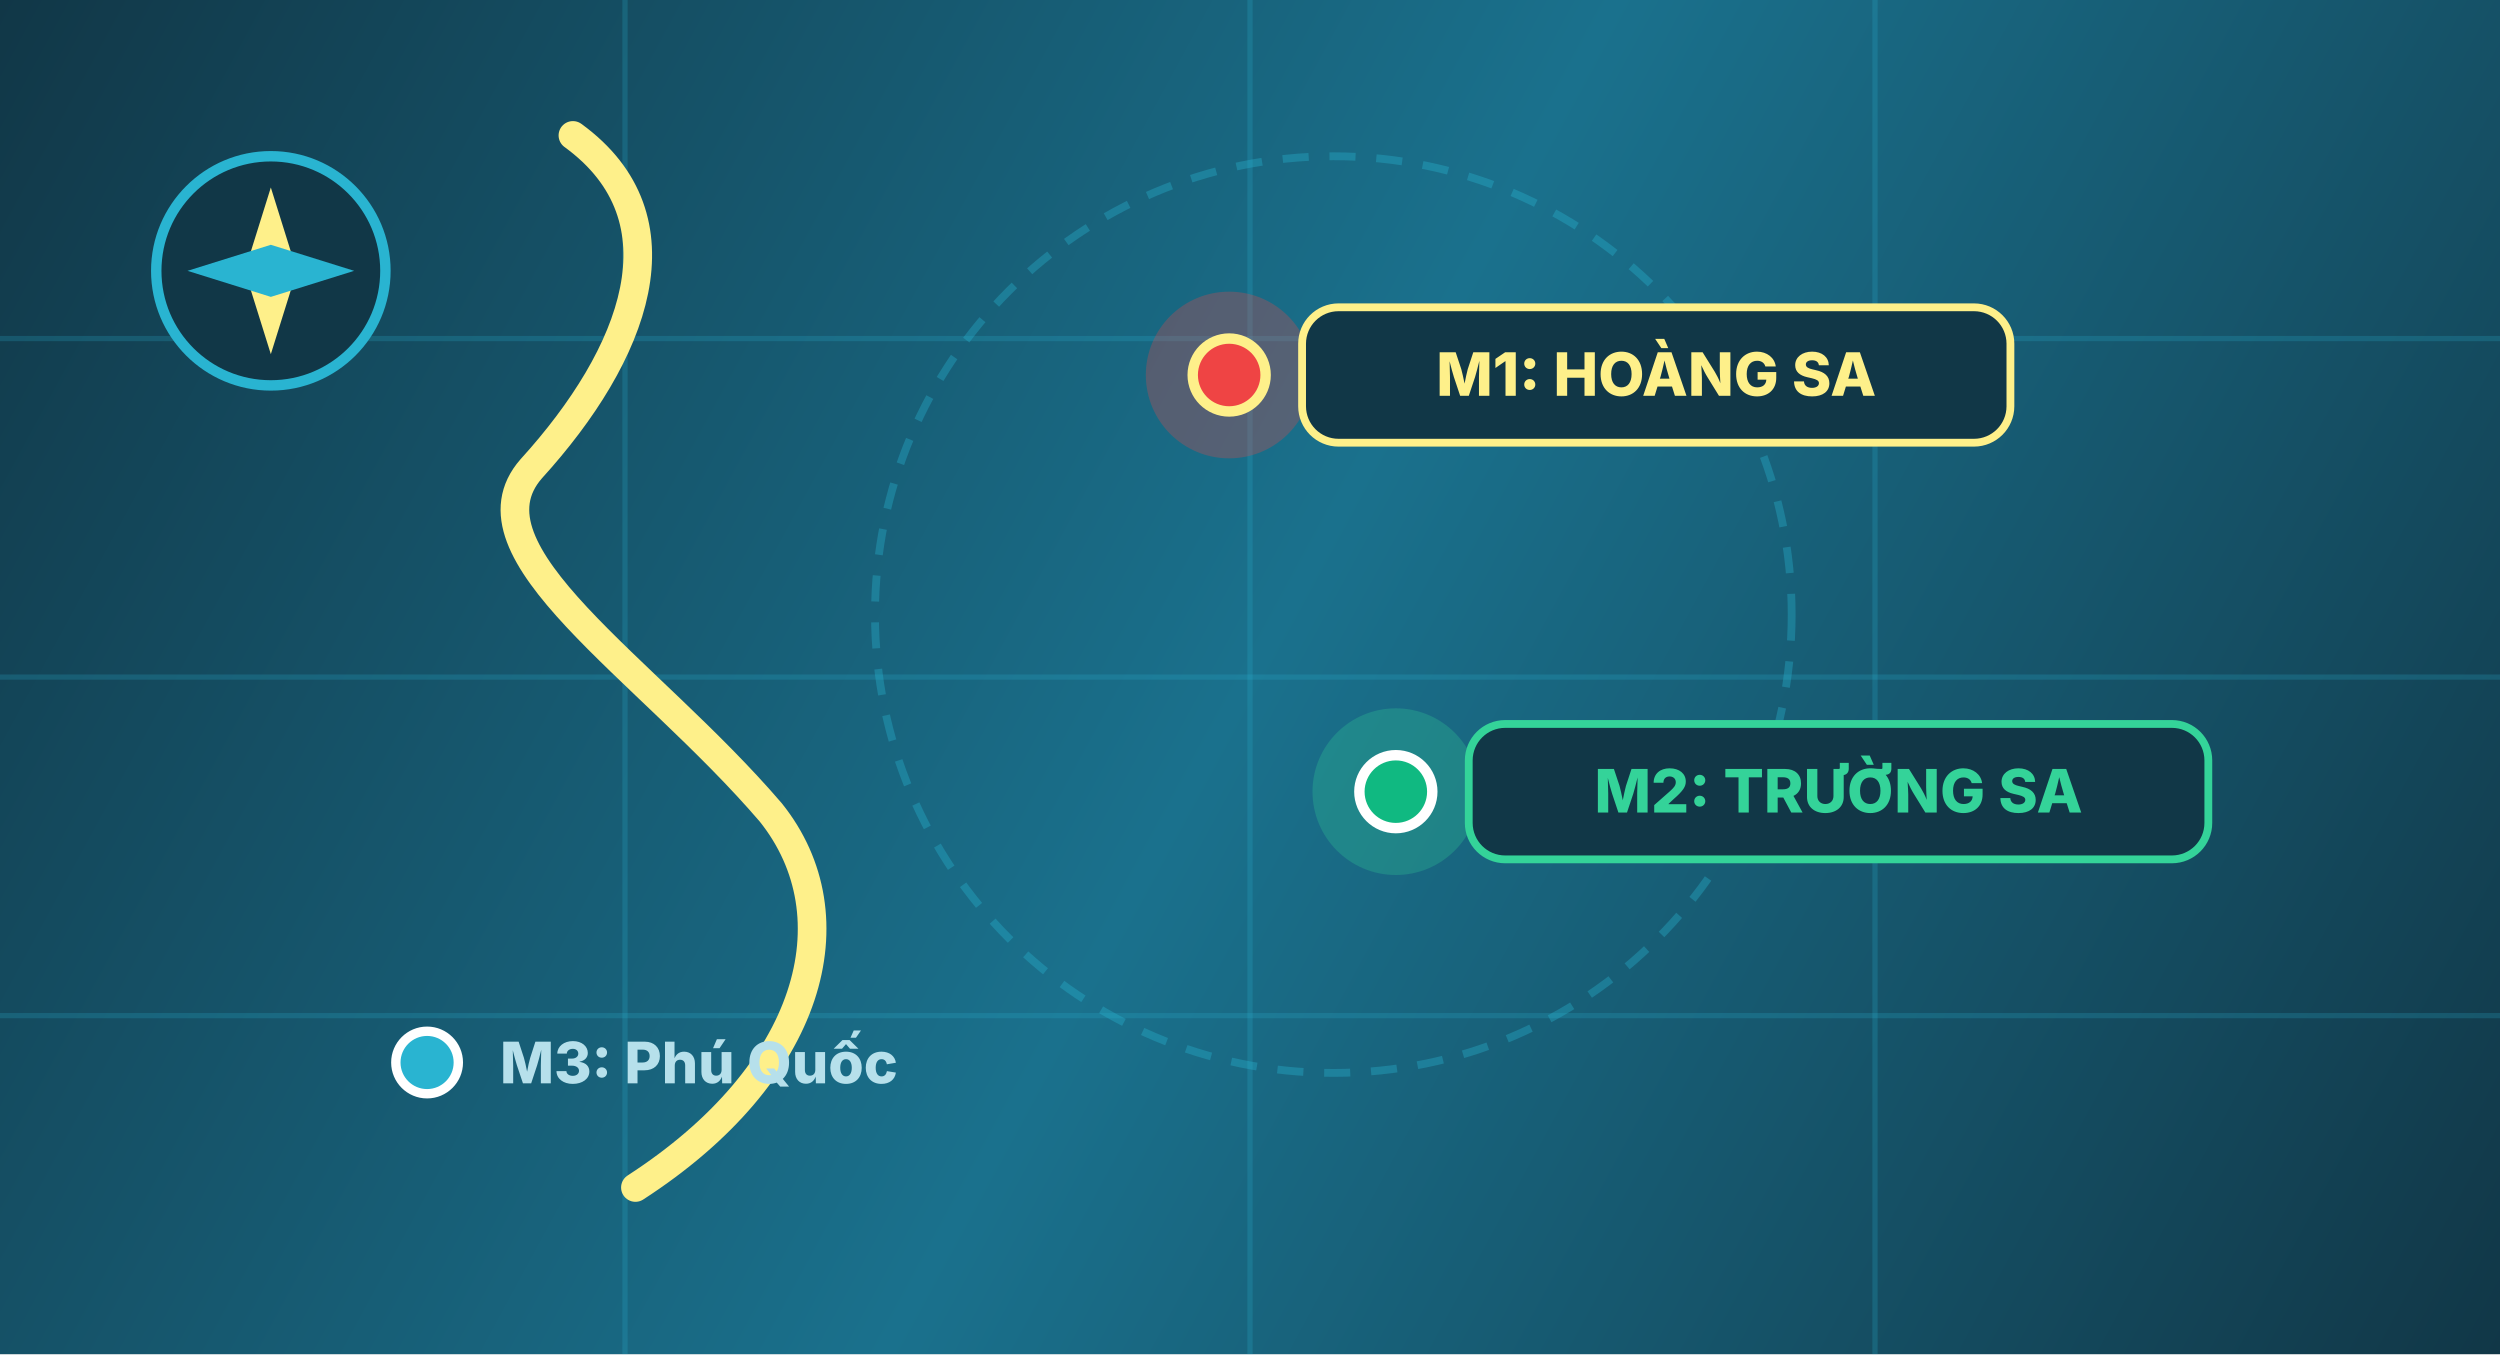
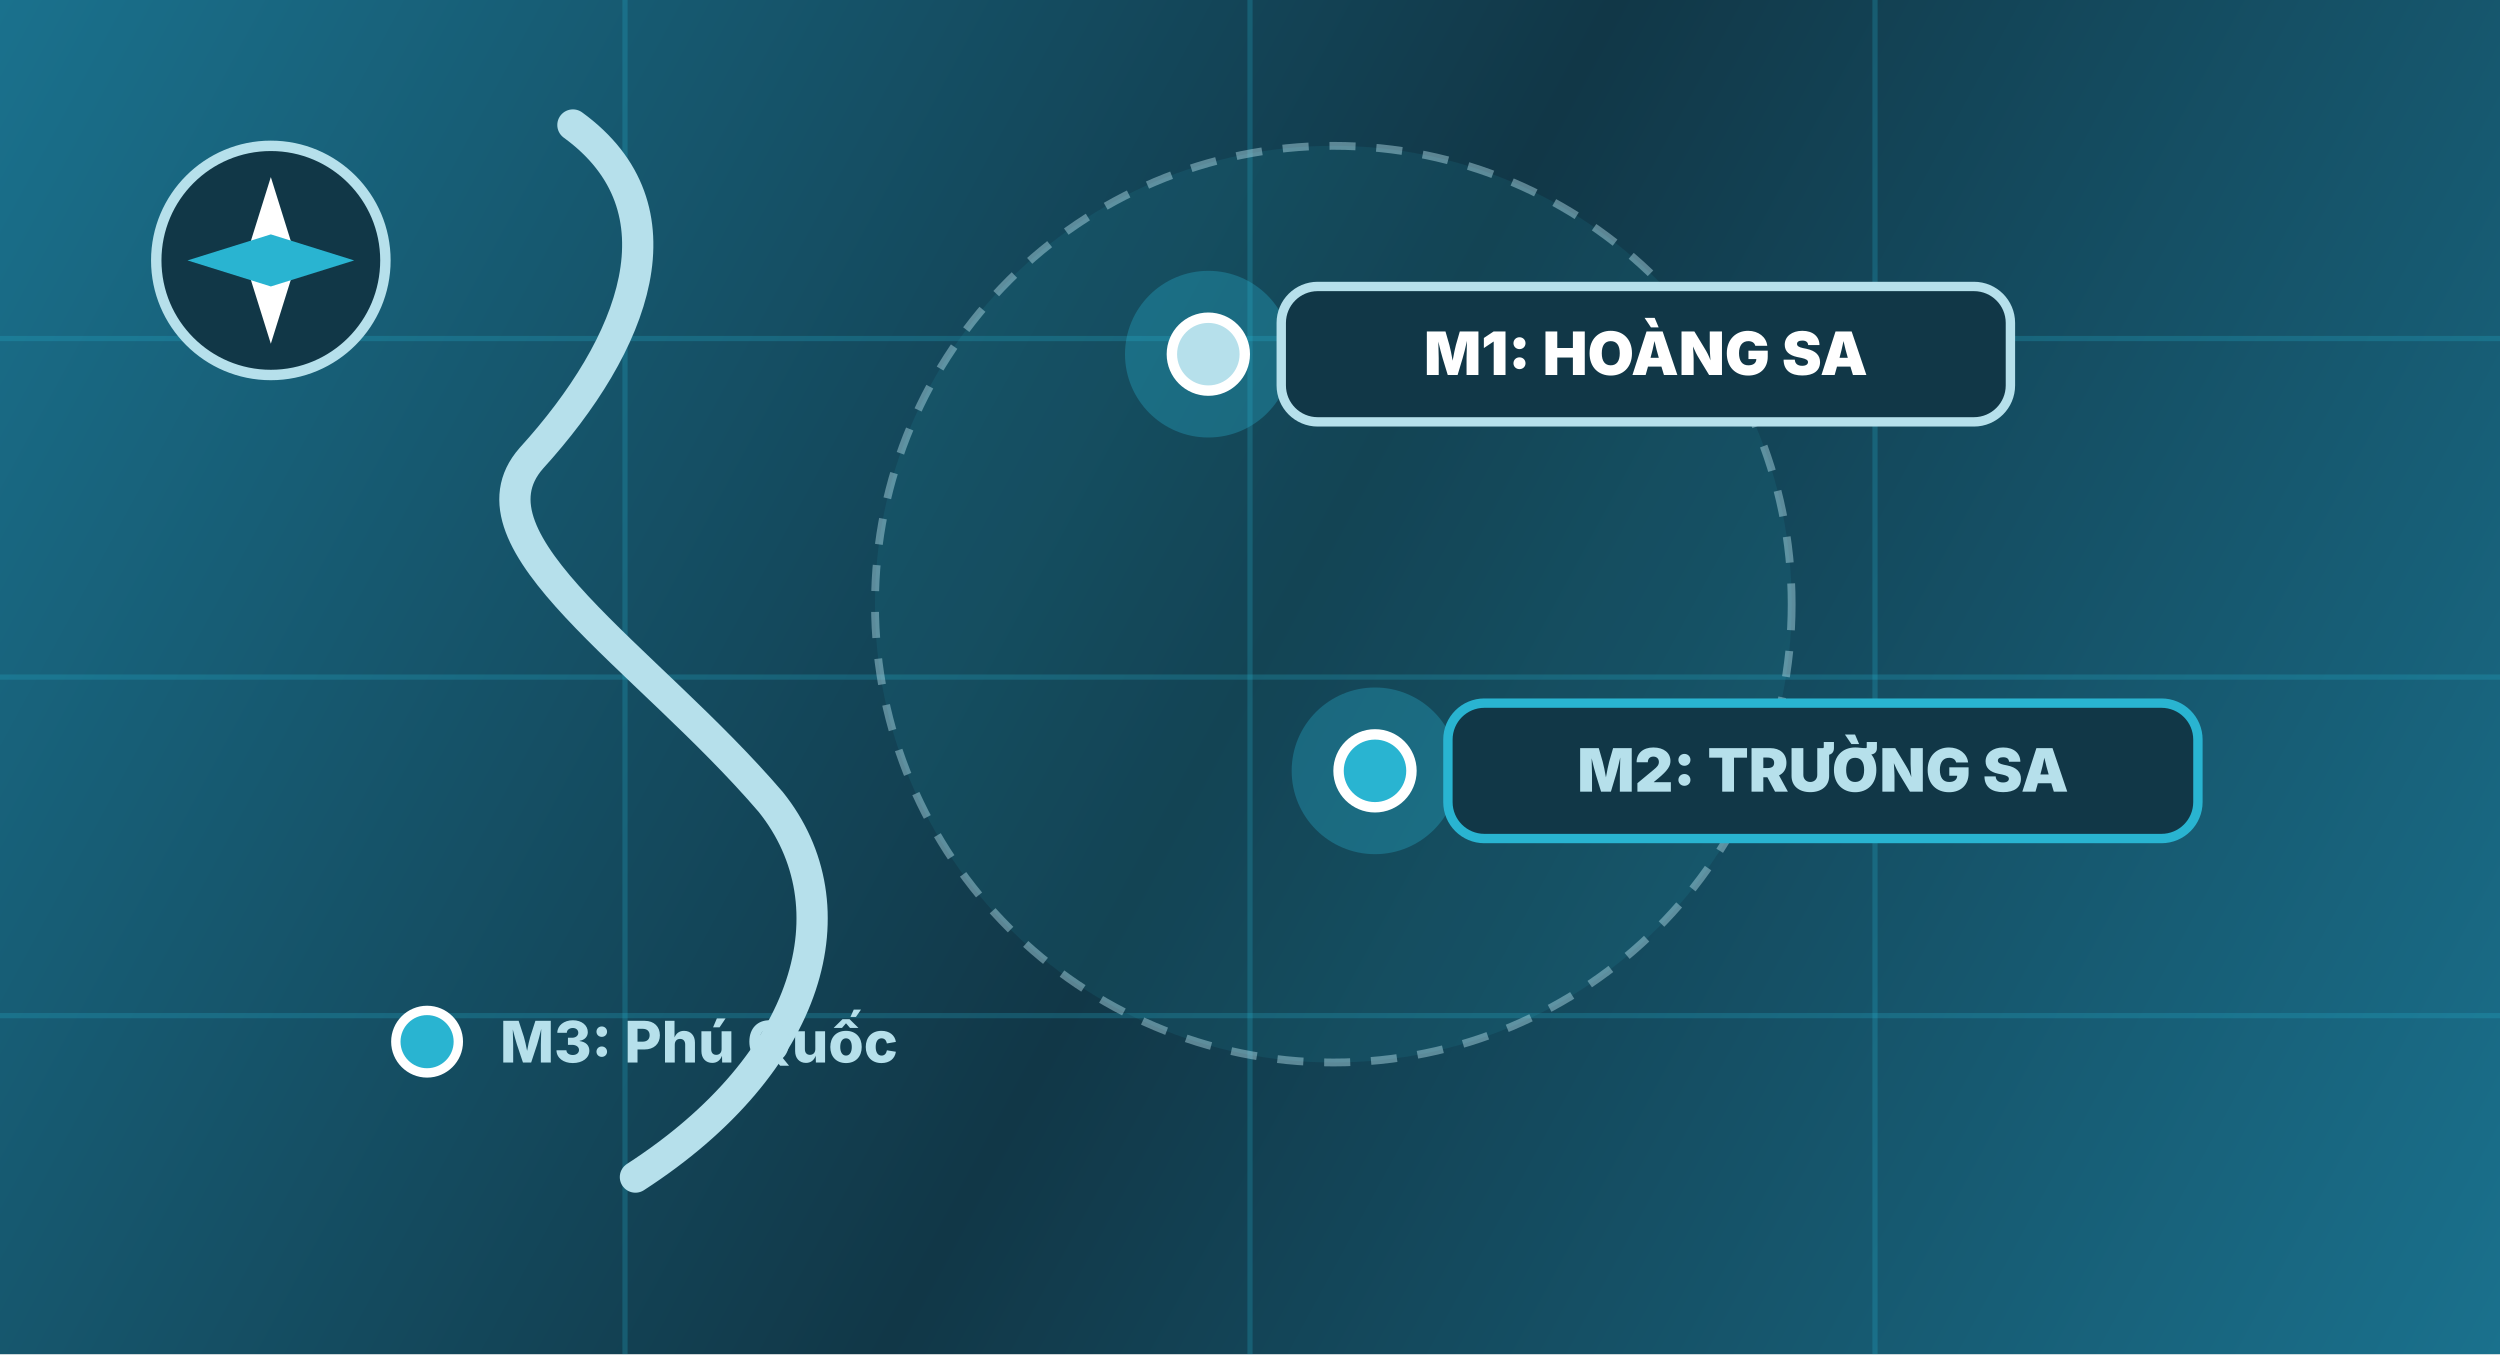
<svg xmlns="http://www.w3.org/2000/svg" viewBox="0 0 480 260" fill="none">
  <defs>
-     <linearGradient id="a4-bg" x1="0" y1="0" x2="480" y2="260" gradientUnits="userSpaceOnUse">
-       <stop offset="0%" stop-color="#113747" />
-       <stop offset="50%" stop-color="#1A718D" />
-       <stop offset="100%" stop-color="#113747" />
+     <linearGradient id="oa4-bg" x1="0" y1="0" x2="480" y2="260" gradientUnits="userSpaceOnUse">
+       <stop offset="0%" stop-color="#1A718D" />
+       <stop offset="50%" stop-color="#113747" />
+       <stop offset="100%" stop-color="#1A718D" />
    </linearGradient>
  </defs>
-   <rect width="480" height="260" fill="url(#a4-bg)" />
-   <g stroke="#29B4D1" stroke-opacity="0.22" stroke-width="1">
+   <rect width="480" height="260" fill="url(#oa4-bg)" />
+   <g stroke="#29B4D1" stroke-opacity="0.24" stroke-width="1">
    <line x1="0" y1="65" x2="480" y2="65" />
    <line x1="0" y1="130" x2="480" y2="130" />
    <line x1="0" y1="195" x2="480" y2="195" />
    <line x1="120" y1="0" x2="120" y2="260" />
    <line x1="240" y1="0" x2="240" y2="260" />
    <line x1="360" y1="0" x2="360" y2="260" />
  </g>
-   <circle cx="256" cy="118" r="88" fill="none" stroke="#29B4D1" stroke-opacity="0.35" stroke-width="1.5" stroke-dasharray="5 4" />
-   <path d="M110 26 C132 42 122 68 102 90 C88 106 124 128 148 156 C164 176 156 206 122 228" fill="none" stroke="#FEF08A" stroke-width="5.5" stroke-linecap="round" />
-   <g transform="translate(236, 72)">
-     <circle cx="0" cy="0" r="16" fill="#EF4444" fill-opacity="0.28" />
-     <circle cx="0" cy="0" r="7" fill="#EF4444" stroke="#FEF08A" stroke-width="2" />
-     <rect x="14" y="-13" width="136" height="26" rx="7" fill="#113747" stroke="#FEF08A" stroke-width="1.5" />
-     <text x="82" y="4" text-anchor="middle" fill="#FEF08A" font-family="Inter, Segoe UI, sans-serif" font-size="11.5" font-weight="800">M1: HOÀNG SA</text>
+   <circle cx="256" cy="116" r="88" fill="#29B4D1" fill-opacity="0.1" stroke="#B6E0EB" stroke-opacity="0.45" stroke-width="1.5" stroke-dasharray="5 4" />
+   <path d="M110 24 C132 40 122 66 102 88 C88 104 124 126 148 154 C164 174 156 204 122 226" fill="none" stroke="#B6E0EB" stroke-width="6" stroke-linecap="round" />
+   <g transform="translate(232, 68)">
+     <circle cx="0" cy="0" r="16" fill="#29B4D1" fill-opacity="0.32" />
+     <circle cx="0" cy="0" r="7" fill="#B6E0EB" stroke="#FFFFFF" stroke-width="2" />
+     <rect x="14" y="-13" width="140" height="26" rx="7" fill="#113747" stroke="#B6E0EB" stroke-width="1.8" />
+     <text x="84" y="4" text-anchor="middle" fill="#FFFFFF" font-family="Inter, Segoe UI, sans-serif" font-size="11.5" font-weight="900">M1: HOÀNG SA</text>
  </g>
-   <g transform="translate(268, 152)">
-     <circle cx="0" cy="0" r="16" fill="#34D399" fill-opacity="0.26" />
-     <circle cx="0" cy="0" r="7" fill="#10B981" stroke="#FFFFFF" stroke-width="2" />
-     <rect x="14" y="-13" width="142" height="26" rx="7" fill="#113747" stroke="#34D399" stroke-width="1.5" />
-     <text x="85" y="4" text-anchor="middle" fill="#34D399" font-family="Inter, Segoe UI, sans-serif" font-size="11.5" font-weight="800">M2: TRƯỜNG SA</text>
+   <g transform="translate(264, 148)">
+     <circle cx="0" cy="0" r="16" fill="#29B4D1" fill-opacity="0.32" />
+     <circle cx="0" cy="0" r="7" fill="#29B4D1" stroke="#FFFFFF" stroke-width="2" />
+     <rect x="14" y="-13" width="144" height="26" rx="7" fill="#113747" stroke="#29B4D1" stroke-width="1.8" />
+     <text x="86" y="4" text-anchor="middle" fill="#B6E0EB" font-family="Inter, Segoe UI, sans-serif" font-size="11.5" font-weight="900">M2: TRƯỜNG SA</text>
  </g>
-   <g transform="translate(82, 204)">
+   <g transform="translate(82, 200)">
    <circle cx="0" cy="0" r="6" fill="#29B4D1" stroke="#FFFFFF" stroke-width="1.8" />
    <text x="14" y="4" fill="#B6E0EB" font-family="Inter, Segoe UI, sans-serif" font-size="11" font-weight="800">M3: Phú Quốc</text>
  </g>
-   <g transform="translate(52, 52)">
-     <circle cx="0" cy="0" r="22" fill="#113747" stroke="#29B4D1" stroke-width="2" />
-     <polygon points="0,-16 5,0 0,16 -5,0" fill="#FEF08A" />
+   <g transform="translate(52, 50)">
+     <circle cx="0" cy="0" r="22" fill="#113747" stroke="#B6E0EB" stroke-width="2" />
+     <polygon points="0,-16 5,0 0,16 -5,0" fill="#FFFFFF" />
    <polygon points="-16,0 0,-5 16,0 0,5" fill="#29B4D1" />
  </g>
</svg>
